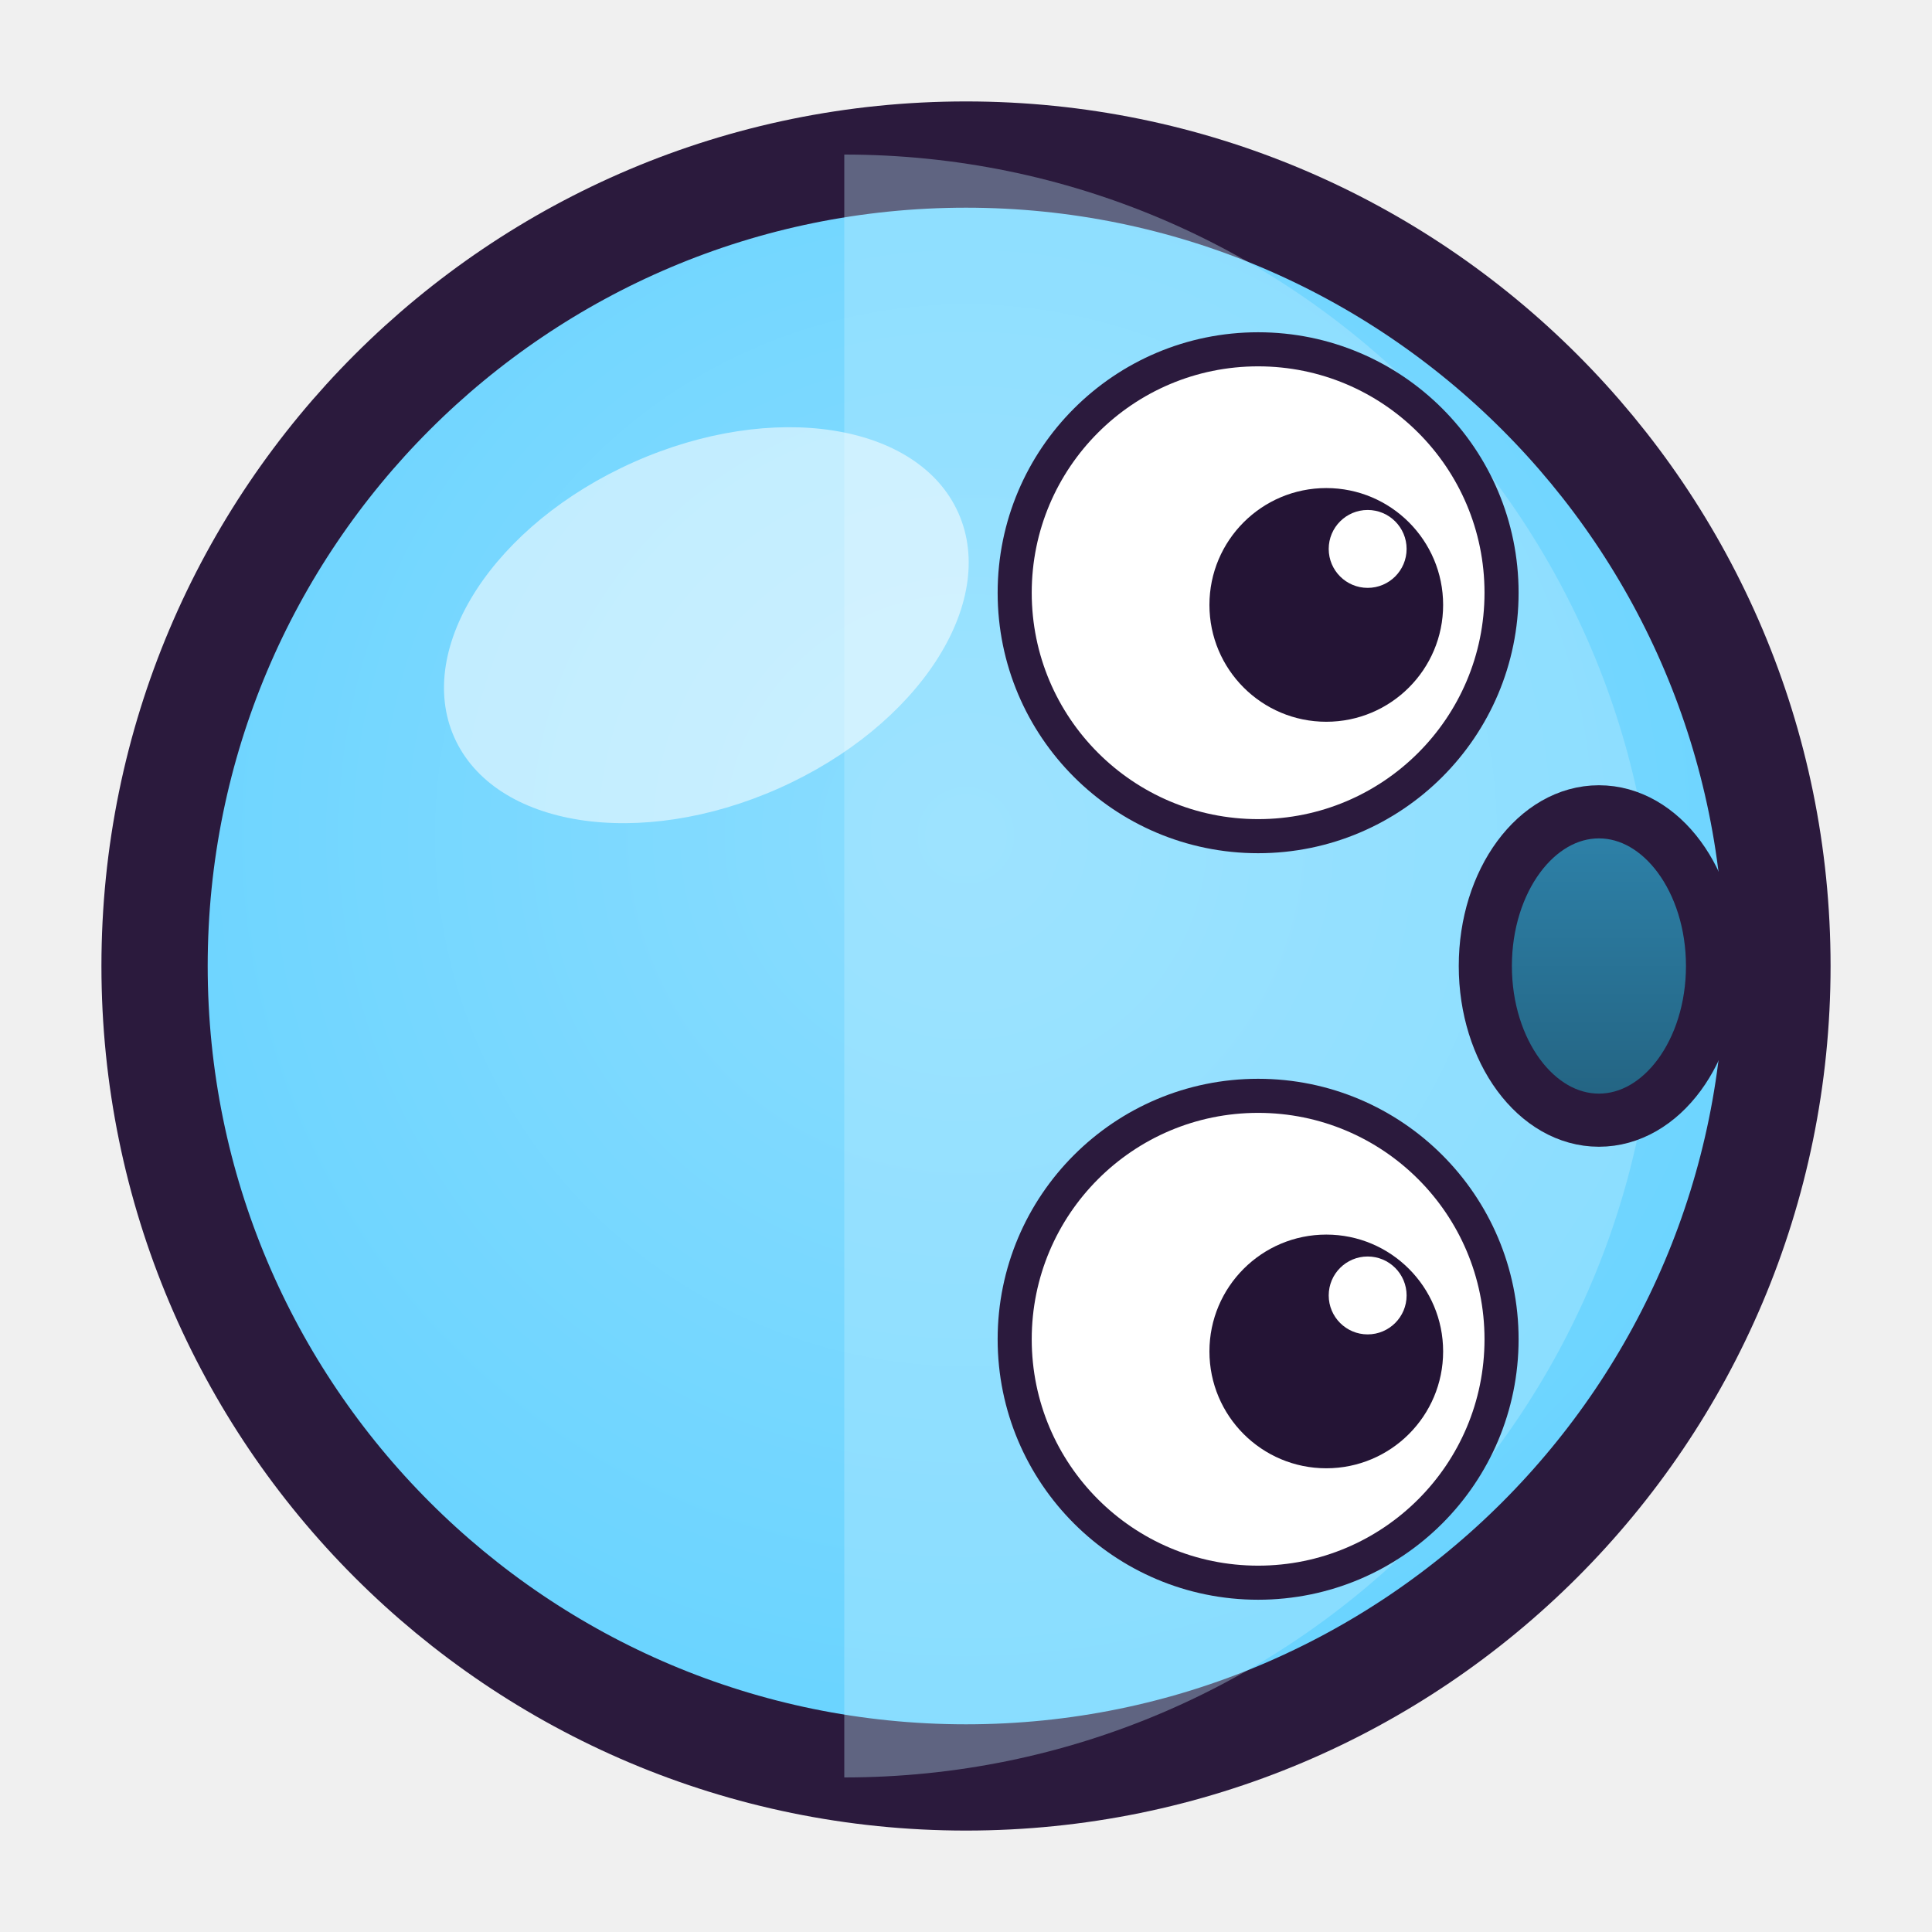
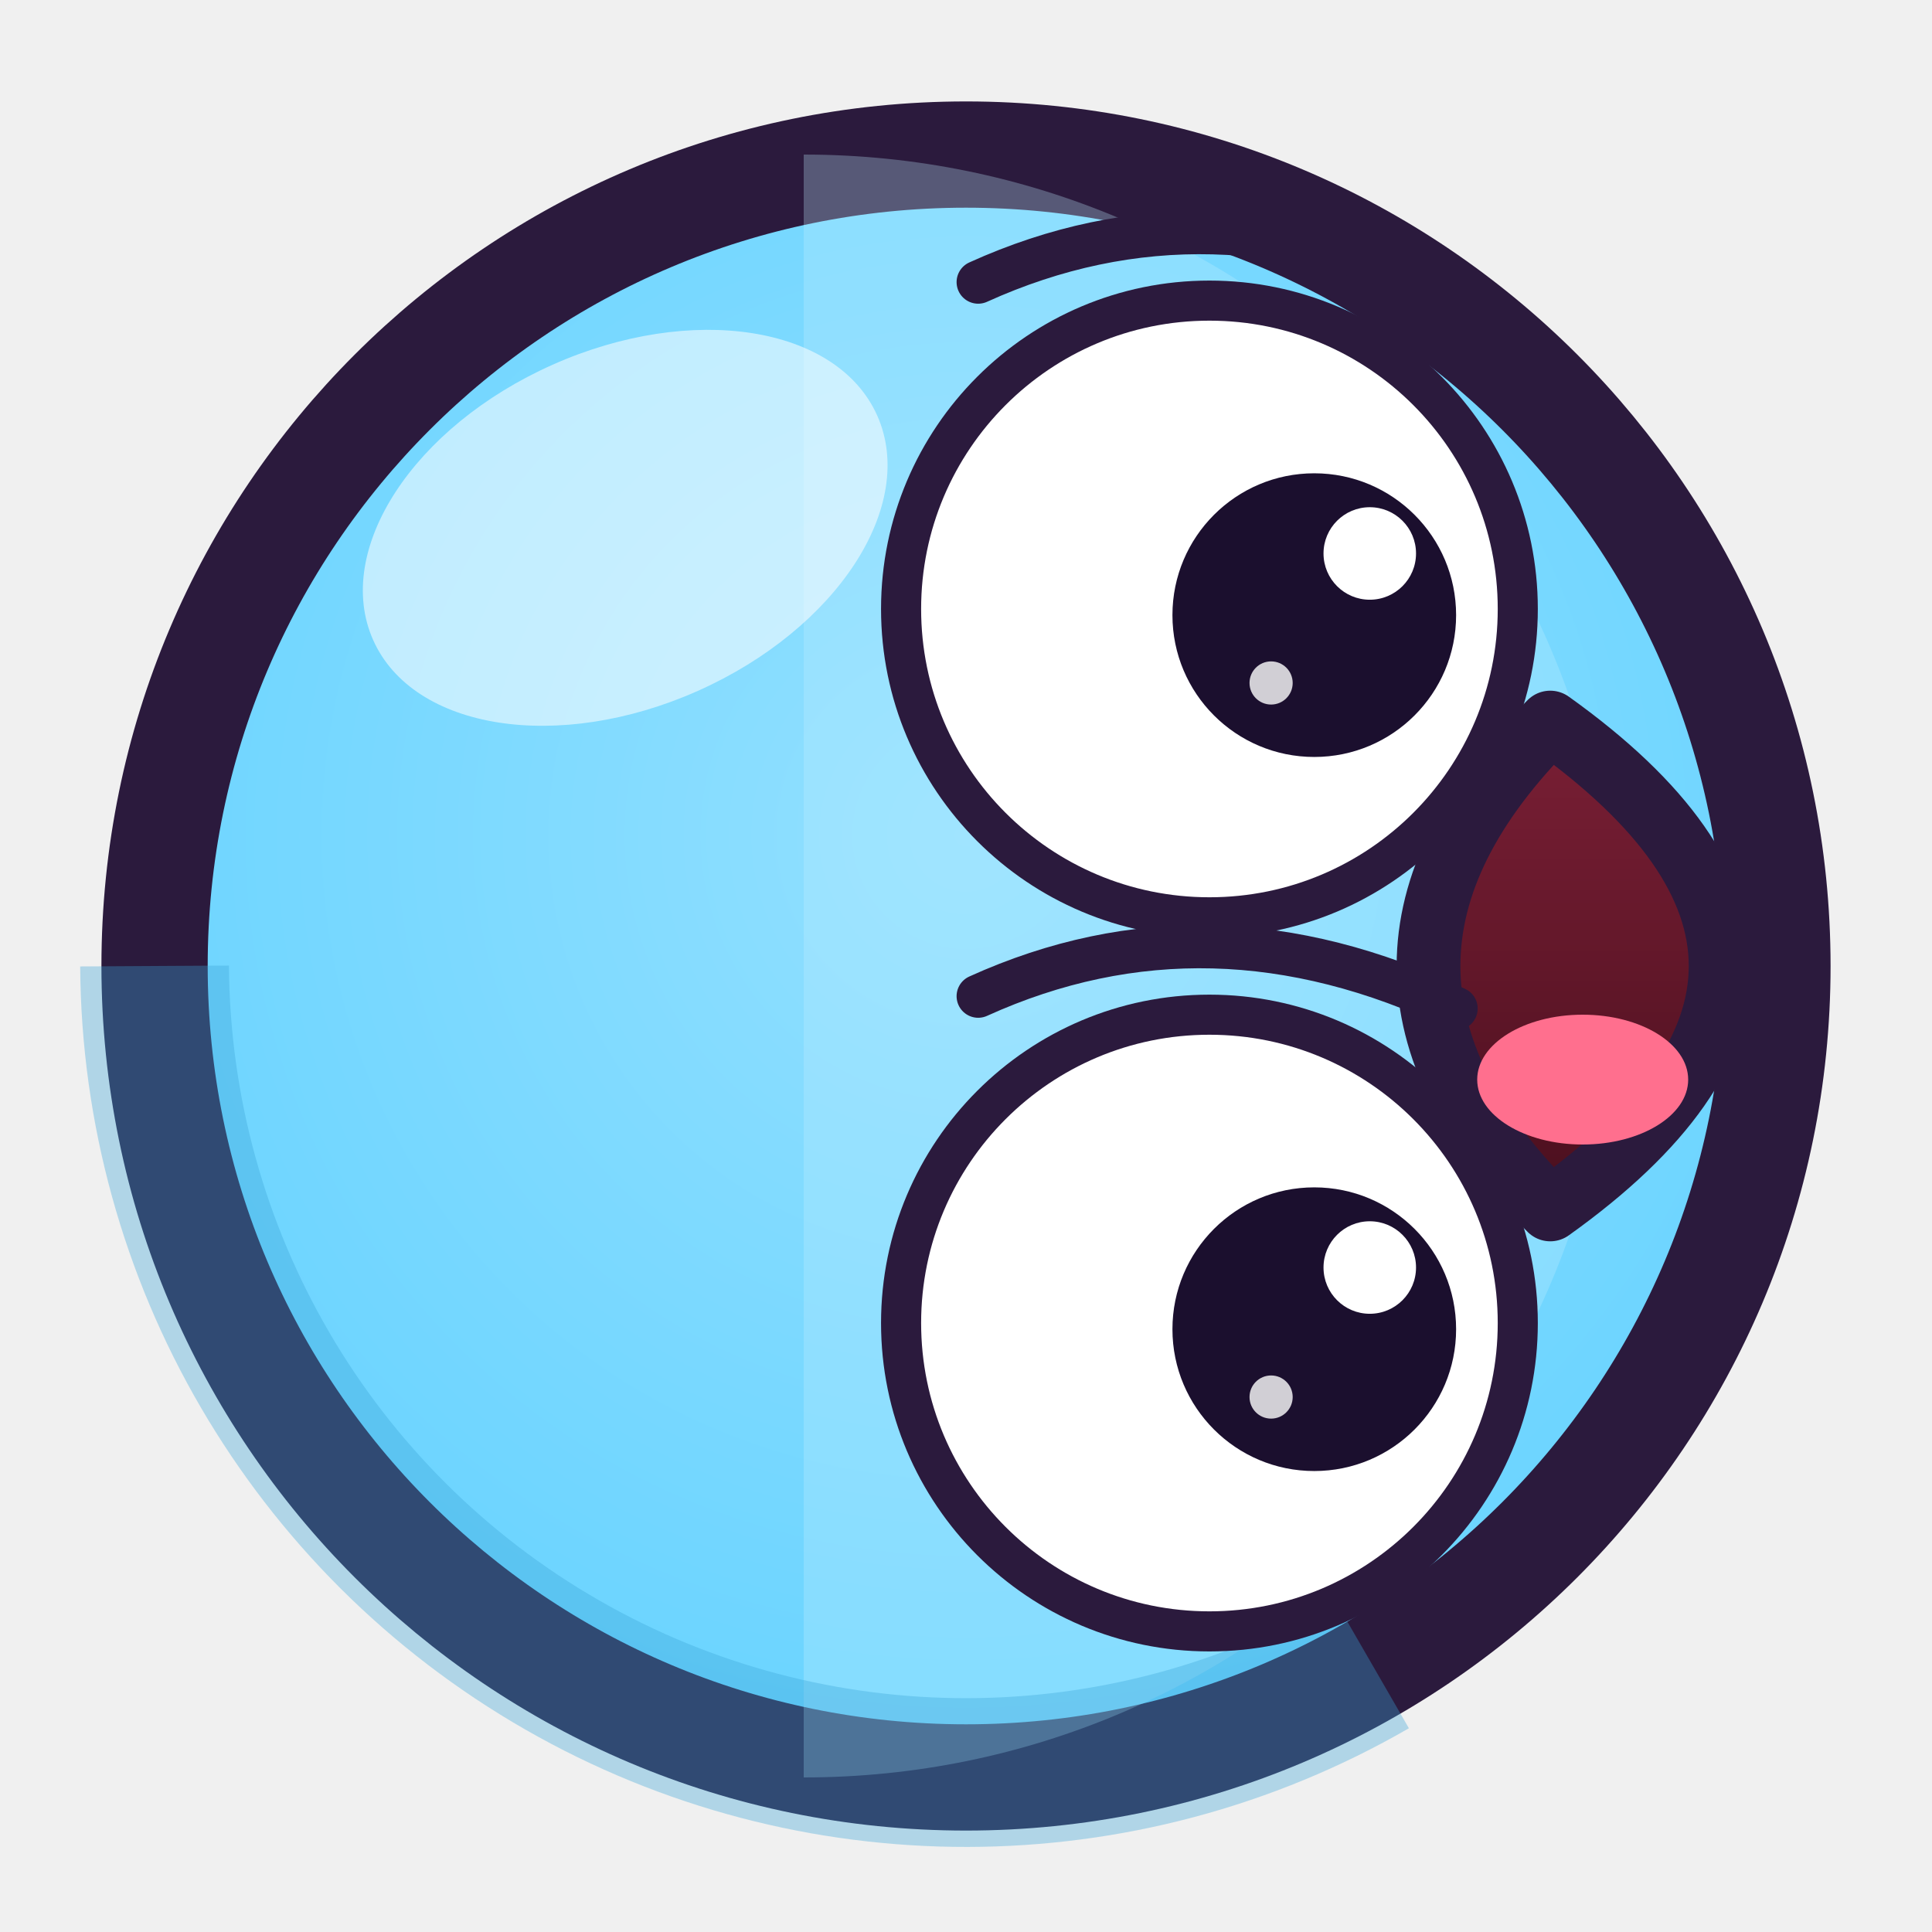
<svg xmlns="http://www.w3.org/2000/svg" width="256" height="256" viewBox="0 0 256 256">
  <defs>
    <radialGradient id="g" cx="0.5" cy="0.42" r="0.65">
-       <stop offset="0" stop-color="#8bddff" />
+       <stop offset="0" stop-color="#93e0ff" />
      <stop offset="1" stop-color="#64D2FF" />
    </radialGradient>
-     <linearGradient id="mouth" x1="0" y1="0" x2="0" y2="1">
-       <stop offset="0" stop-color="#2e83ab" />
-       <stop offset="1" stop-color="#236280" />
+     <linearGradient id="mouthG" x1="0" y1="0" x2="0" y2="1">
+       <stop offset="0" stop-color="#7A1F35" />
+       <stop offset="1" stop-color="#4A0F1E" />
    </linearGradient>
  </defs>
  <circle cx="128" cy="128" r="107.52" fill="url(#g)" stroke="#2B1A3D" stroke-width="14.08" />
-   <path d="M 111.872 20.48 A 107.52 107.52 0 0 1 111.872 235.52" fill="#C0EDFF" opacity="0.35" />
-   <ellipse cx="93.594" cy="82.842" rx="36.557" ry="23.654" fill="#ffffff" opacity="0.55" transform="rotate(-24 93.5936 82.8416)" />
-   <ellipse cx="211.866" cy="128" rx="15.053" ry="20.429" fill="url(#mouth)" stroke="#2B1A3D" stroke-width="7.04" />
-   <circle cx="166.707" cy="78.541" r="32.256" fill="#ffffff" stroke="#2B1A3D" stroke-width="4.516" />
-   <circle cx="175.739" cy="80.154" r="15.483" fill="#241435" />
-   <circle cx="181.222" cy="72.735" r="5.161" fill="#ffffff" />
-   <circle cx="166.707" cy="177.459" r="32.256" fill="#ffffff" stroke="#2B1A3D" stroke-width="4.516" />
-   <circle cx="175.739" cy="179.072" r="15.483" fill="#241435" />
-   <circle cx="181.222" cy="171.653" r="5.161" fill="#ffffff" />
+   <path d="M 106.496 20.48 A 107.52 107.52 0 0 1 106.496 235.52" fill="#C0EDFF" opacity="0.3" />
+   <path d="M 20.48 128 A 107.52 107.52 0 0 0 181.76 220.467" fill="none" stroke="#3AA4D6" stroke-width="19.712" opacity="0.35" />
+   <ellipse cx="82.842" cy="69.939" rx="36.557" ry="23.654" fill="#ffffff" opacity="0.55" transform="rotate(-24 82.8416 69.9392)" />
+   <path d="M 205.414 95.744 Q 250.573 128 205.414 160.256 Q 173.158 128 205.414 95.744 Z" fill="url(#mouthG)" stroke="#2B1A3D" stroke-width="8.448" stroke-linejoin="round" />
+   <ellipse cx="209.715" cy="143.053" rx="13.978" ry="8.602" fill="#FF6F8E" />
+   <circle cx="160.256" cy="80.691" r="40.858" fill="#ffffff" stroke="#2B1A3D" stroke-width="5.311" />
+   <circle cx="174.148" cy="81.508" r="18.794" fill="#1B0F2E" />
+   <circle cx="181.502" cy="73.337" r="6.129" fill="#ffffff" />
+   <circle cx="168.428" cy="90.497" r="2.86" fill="#ffffff" opacity="0.8" />
+   <path d="M 129.613 37.382 Q 160.256 23.491 192.942 39.016" fill="none" stroke="#2B1A3D" stroke-width="5.72" stroke-linecap="round" />
+   <circle cx="160.256" cy="175.309" r="40.858" fill="#ffffff" stroke="#2B1A3D" stroke-width="5.311" />
+   <circle cx="174.148" cy="176.126" r="18.794" fill="#1B0F2E" />
+   <circle cx="181.502" cy="167.954" r="6.129" fill="#ffffff" />
+   <circle cx="168.428" cy="185.115" r="2.86" fill="#ffffff" opacity="0.8" />
+   <path d="M 129.613 132 Q 160.256 118.108 192.942 133.634" fill="none" stroke="#2B1A3D" stroke-width="5.72" stroke-linecap="round" />
</svg>
